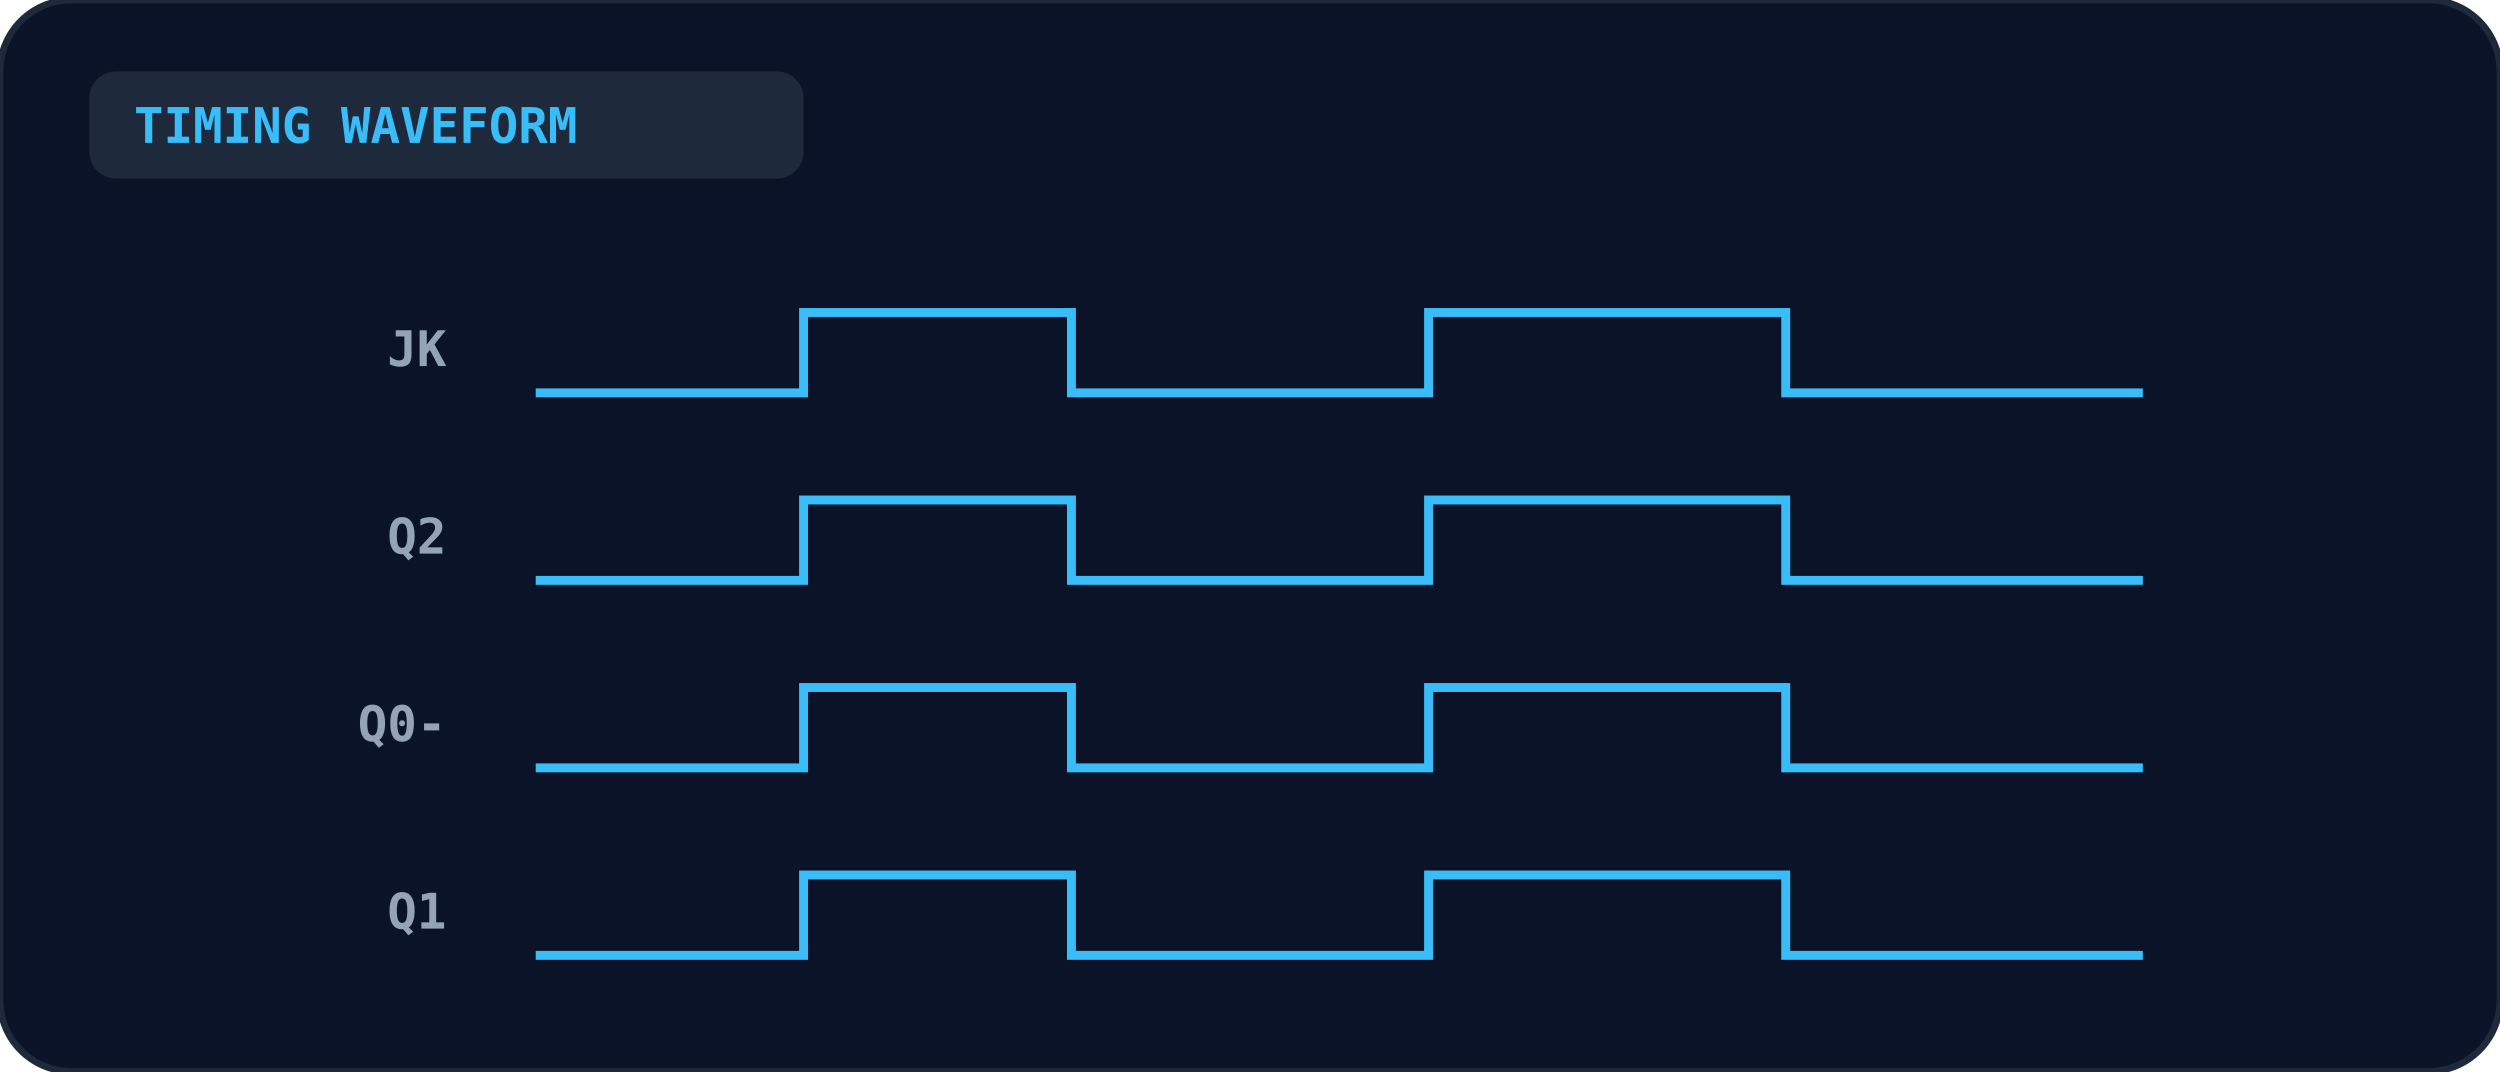
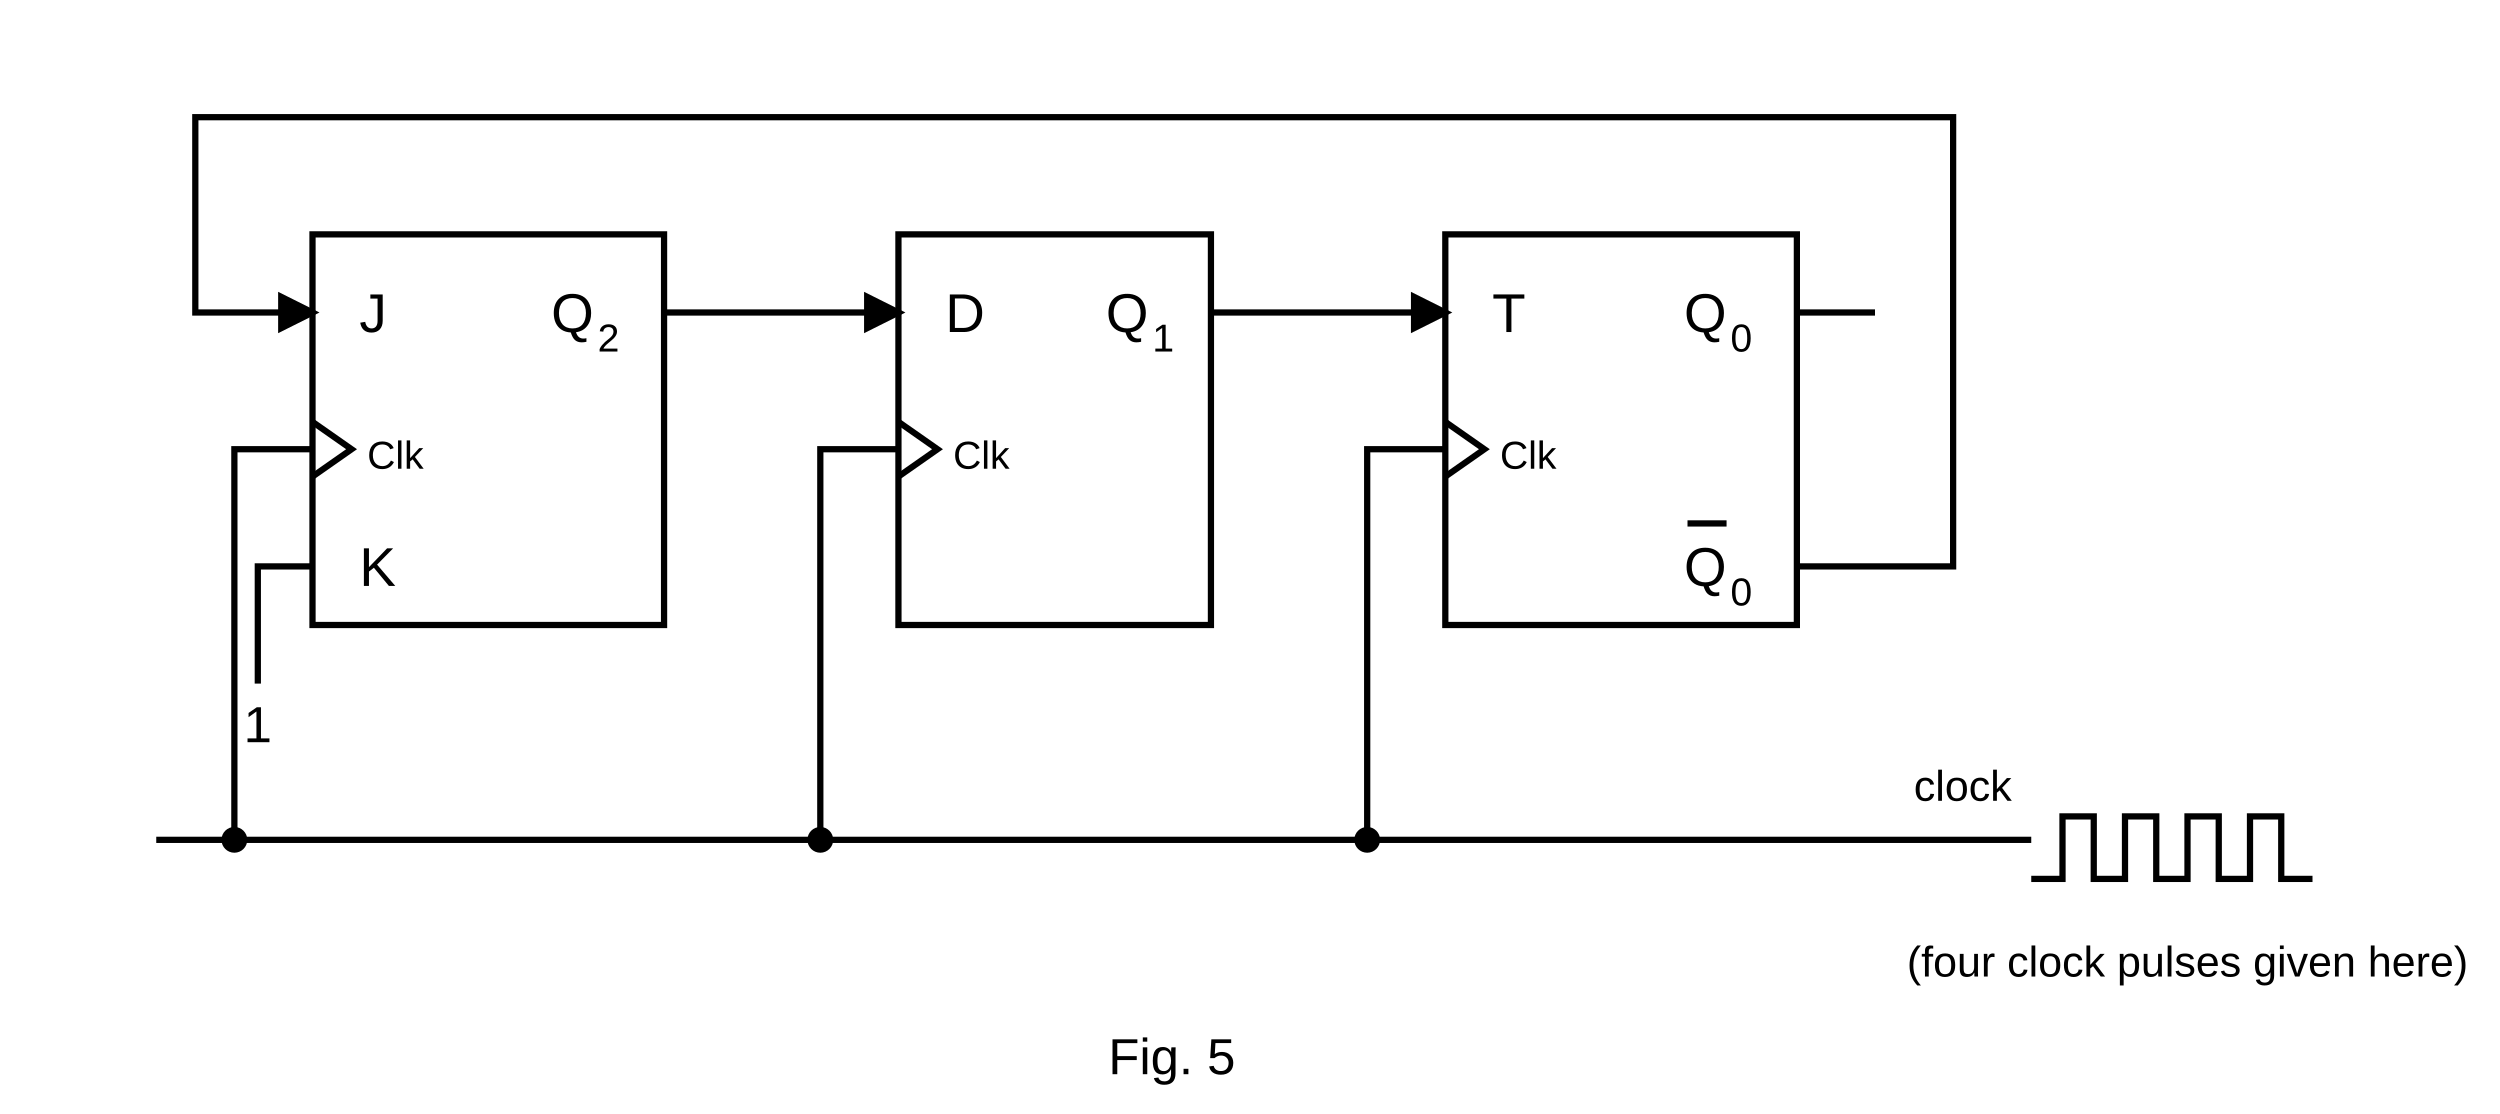
- <svg xmlns="http://www.w3.org/2000/svg" viewBox="0 0 560 240" width="100%" height="100%">
-   <rect width="100%" height="100%" rx="16" fill="#0b1329" stroke="#1e293b" stroke-width="1.5" />
-   <rect x="20" y="16" width="160" height="24" rx="6" fill="#1e293b" />
-   <text x="30" y="32" fill="#38bdf8" font-size="11" font-weight="bold" font-family="monospace">TIMING WAVEFORM</text>
-   <text x="100" y="82" text-anchor="end" fill="#94a3b8" font-size="11" font-weight="bold" font-family="monospace">JK</text>
-   <path d="M 120 88 L 180 88 L 180 70 L 240 70 L 240 88 L 320 88 L 320 70 L 400 70 L 400 88 L 480 88" fill="none" stroke="#38bdf8" stroke-width="2" />
-   <text x="100" y="124" text-anchor="end" fill="#94a3b8" font-size="11" font-weight="bold" font-family="monospace">Q2</text>
-   <path d="M 120 130 L 180 130 L 180 112 L 240 112 L 240 130 L 320 130 L 320 112 L 400 112 L 400 130 L 480 130" fill="none" stroke="#38bdf8" stroke-width="2" />
-   <text x="100" y="166" text-anchor="end" fill="#94a3b8" font-size="11" font-weight="bold" font-family="monospace">Q0-</text>
-   <path d="M 120 172 L 180 172 L 180 154 L 240 154 L 240 172 L 320 172 L 320 154 L 400 154 L 400 172 L 480 172" fill="none" stroke="#38bdf8" stroke-width="2" />
-   <text x="100" y="208" text-anchor="end" fill="#94a3b8" font-size="11" font-weight="bold" font-family="monospace">Q1</text>
-   <path d="M 120 214 L 180 214 L 180 196 L 240 196 L 240 214 L 320 214 L 320 196 L 400 196 L 400 214 L 480 214" fill="none" stroke="#38bdf8" stroke-width="2" />
+ <svg xmlns="http://www.w3.org/2000/svg" viewBox="0 0 640 285" fill="none" stroke="currentColor" stroke-width="1.6" font-family="Arial, Helvetica, sans-serif">
+   <rect x="80" y="60" width="90" height="100" />
+   <rect x="230" y="60" width="80" height="100" />
+   <rect x="370" y="60" width="90" height="100" />
+   <text x="92" y="85" font-size="14" text-anchor="start" fill="currentColor" stroke="none">J</text>
+   <text x="92" y="150" font-size="14" text-anchor="start" fill="currentColor" stroke="none">K</text>
+   <text x="152" y="85" font-size="14" text-anchor="end" fill="currentColor" stroke="none">Q</text>
+   <text x="153" y="90" font-size="10" text-anchor="start" fill="currentColor" stroke="none">2</text>
+   <text x="242" y="85" font-size="14" text-anchor="start" fill="currentColor" stroke="none">D</text>
+   <text x="294" y="85" font-size="14" text-anchor="end" fill="currentColor" stroke="none">Q</text>
+   <text x="295" y="90" font-size="10" text-anchor="start" fill="currentColor" stroke="none">1</text>
+   <text x="382" y="85" font-size="14" text-anchor="start" fill="currentColor" stroke="none">T</text>
+   <text x="442" y="85" font-size="14" text-anchor="end" fill="currentColor" stroke="none">Q</text>
+   <text x="443" y="90" font-size="10" text-anchor="start" fill="currentColor" stroke="none">0</text>
+   <text x="442" y="150" font-size="14" text-anchor="end" fill="currentColor" stroke="none">Q</text>
+   <text x="443" y="155" font-size="10" text-anchor="start" fill="currentColor" stroke="none">0</text>
+   <line x1="432" y1="134" x2="442" y2="134" />
+   <polyline points="80,108 90,115 80,122" />
+   <text x="94" y="120" font-size="10" text-anchor="start" fill="currentColor" stroke="none">Clk</text>
+   <polyline points="230,108 240,115 230,122" />
+   <text x="244" y="120" font-size="10" text-anchor="start" fill="currentColor" stroke="none">Clk</text>
+   <polyline points="370,108 380,115 370,122" />
+   <text x="384" y="120" font-size="10" text-anchor="start" fill="currentColor" stroke="none">Clk</text>
+   <line x1="170" y1="80" x2="230" y2="80" />
+   <polygon points="222,76 230,80 222,84" fill="currentColor" />
+   <line x1="310" y1="80" x2="370" y2="80" />
+   <polygon points="362,76 370,80 362,84" fill="currentColor" />
+   <line x1="460" y1="80" x2="480" y2="80" />
+   <polyline points="460,145 500,145 500,30 50,30 50,80 80,80" />
+   <polygon points="72,76 80,80 72,84" fill="currentColor" />
+   <polyline points="80,145 66,145 66,175" />
+   <text x="66" y="190" font-size="13" text-anchor="middle" fill="currentColor" stroke="none">1</text>
+   <line x1="40" y1="215" x2="520" y2="215" />
+   <polyline points="60,215 60,115 80,115" />
+   <circle cx="60" cy="215" r="2.5" fill="currentColor" />
+   <polyline points="210,215 210,115 230,115" />
+   <circle cx="210" cy="215" r="2.5" fill="currentColor" />
+   <polyline points="350,215 350,115 370,115" />
+   <circle cx="350" cy="215" r="2.5" fill="currentColor" />
+   <path d="M520 225 h8 v-16 h8 v16 h8 v-16 h8 v16 h8 v-16 h8 v16 h8 v-16 h8 v16 h8" />
+   <text x="515" y="205" font-size="11" text-anchor="end" fill="currentColor" stroke="none">clock</text>
+   <text x="560" y="250" font-size="11" text-anchor="middle" fill="currentColor" stroke="none">(four clock pulses given here)</text>
+   <text x="300" y="275" font-size="13" text-anchor="middle" fill="currentColor" stroke="none">Fig. 5</text>
</svg>
